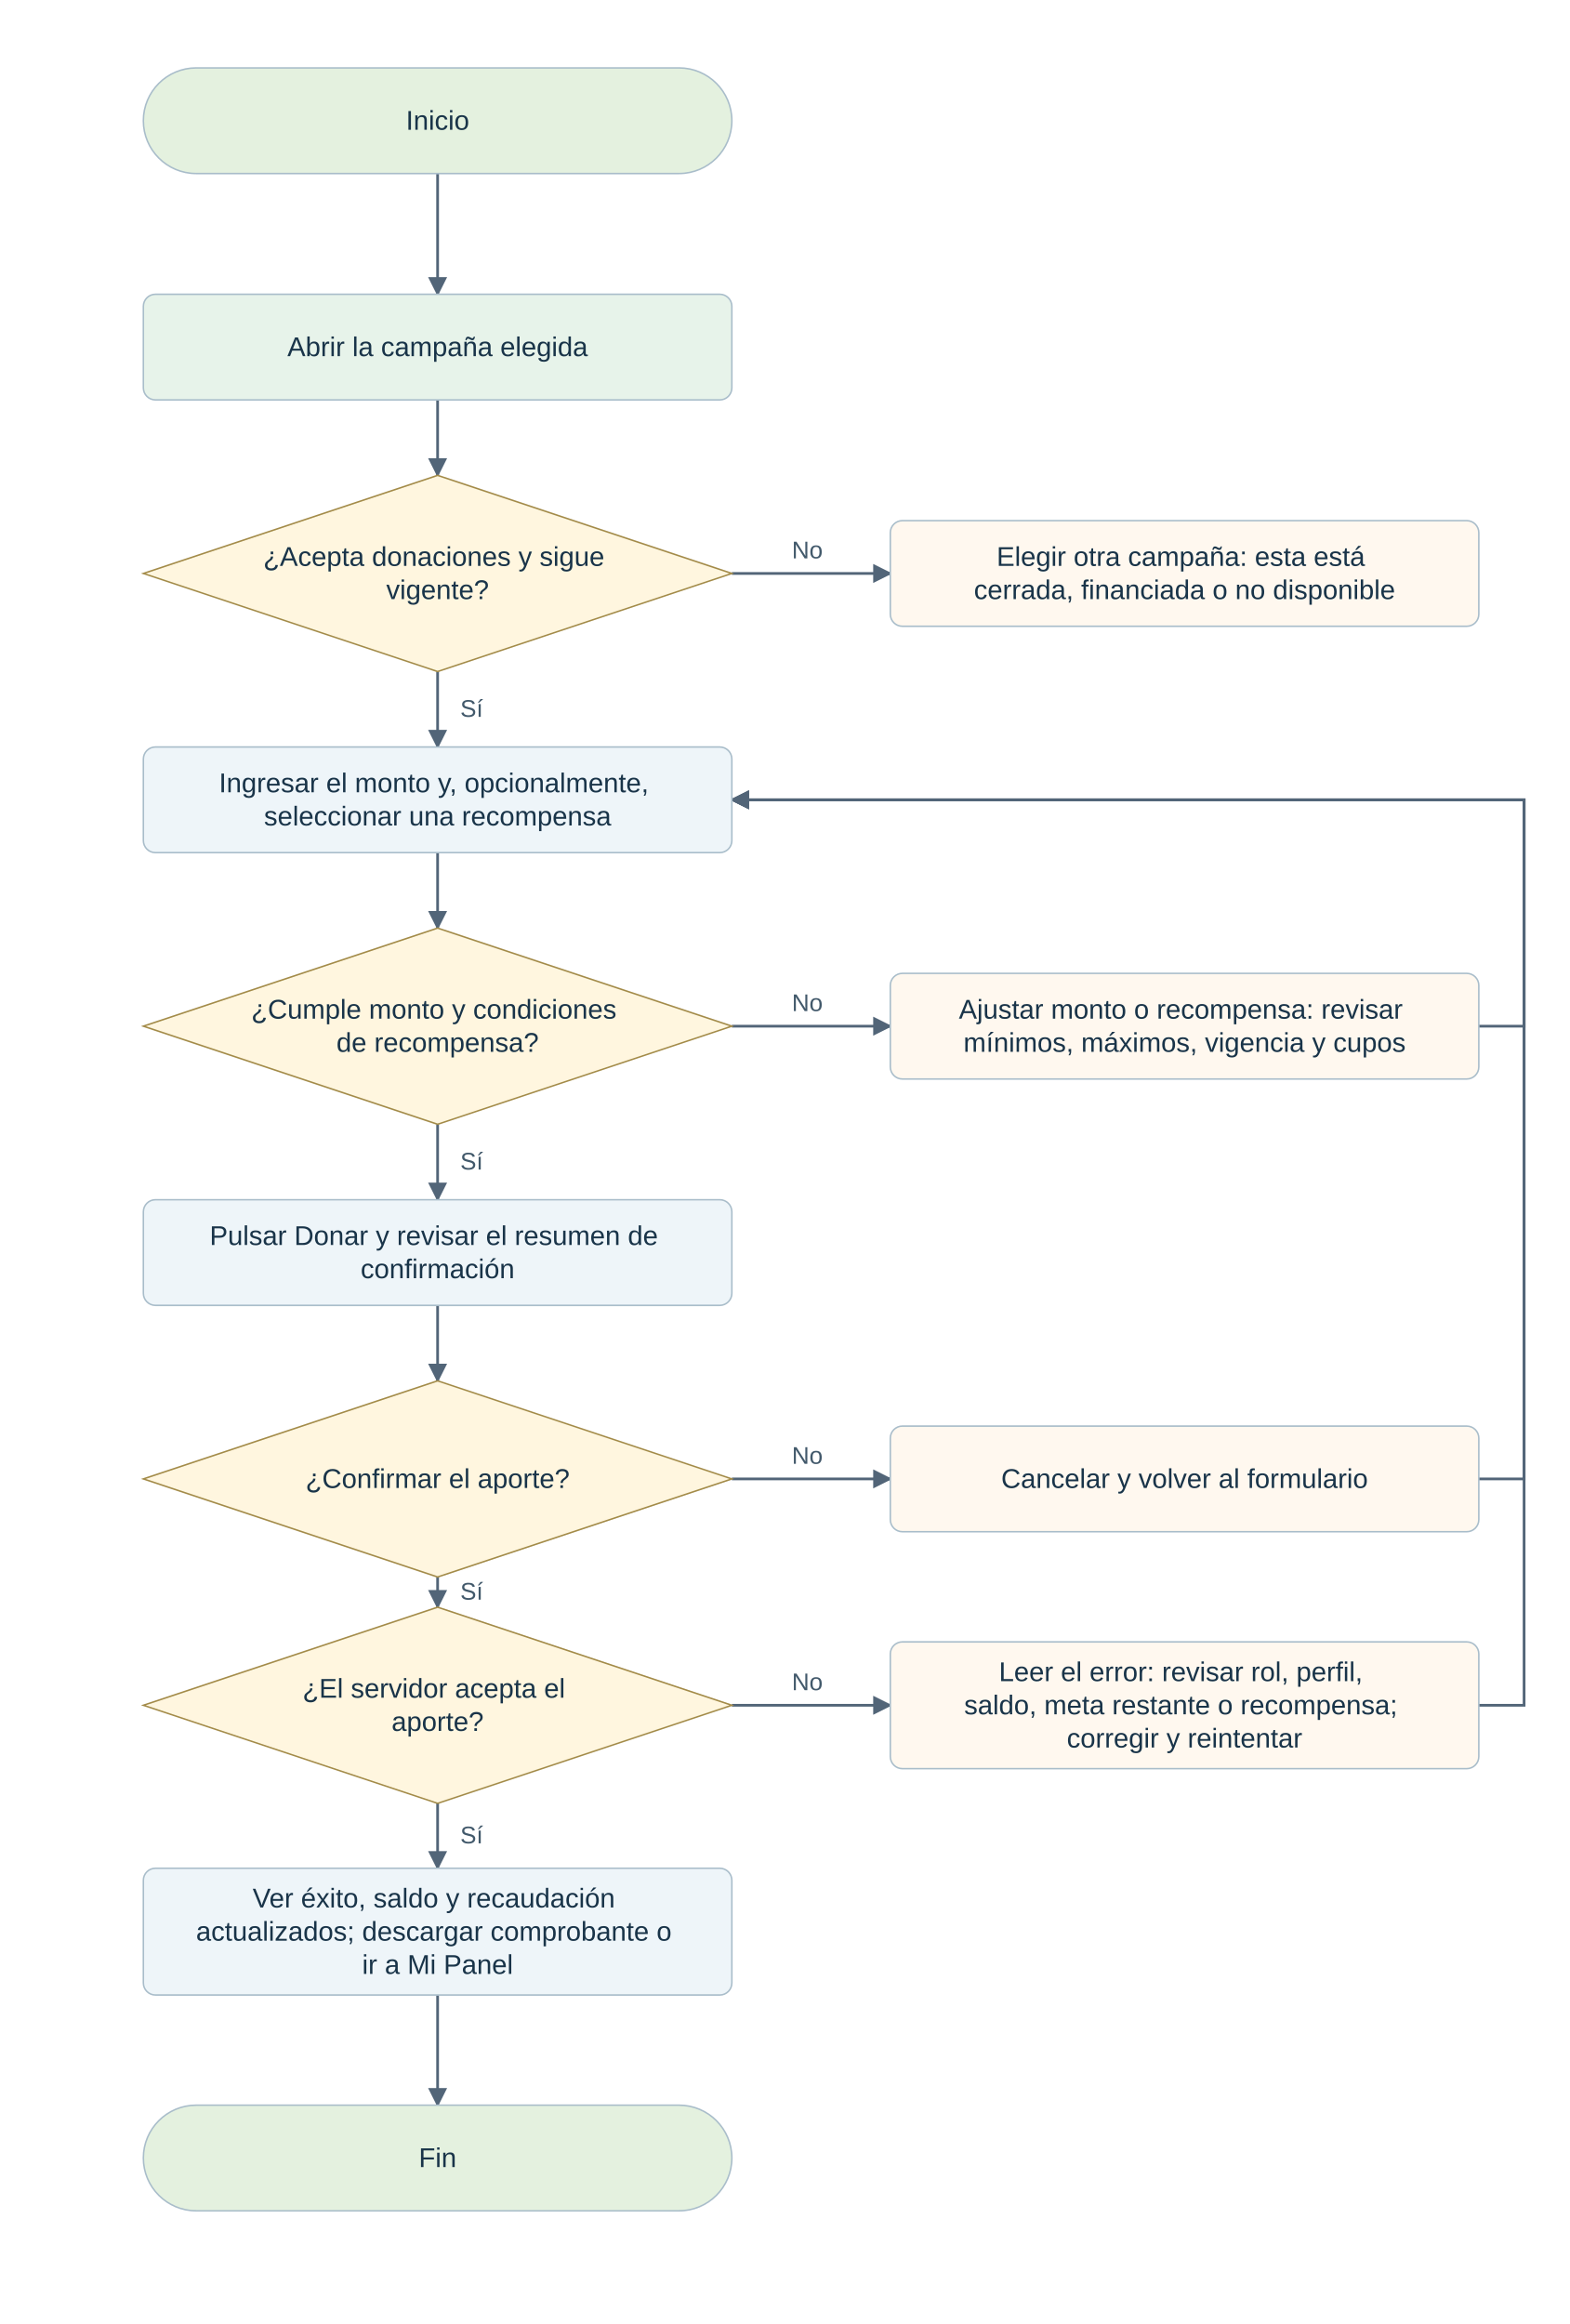
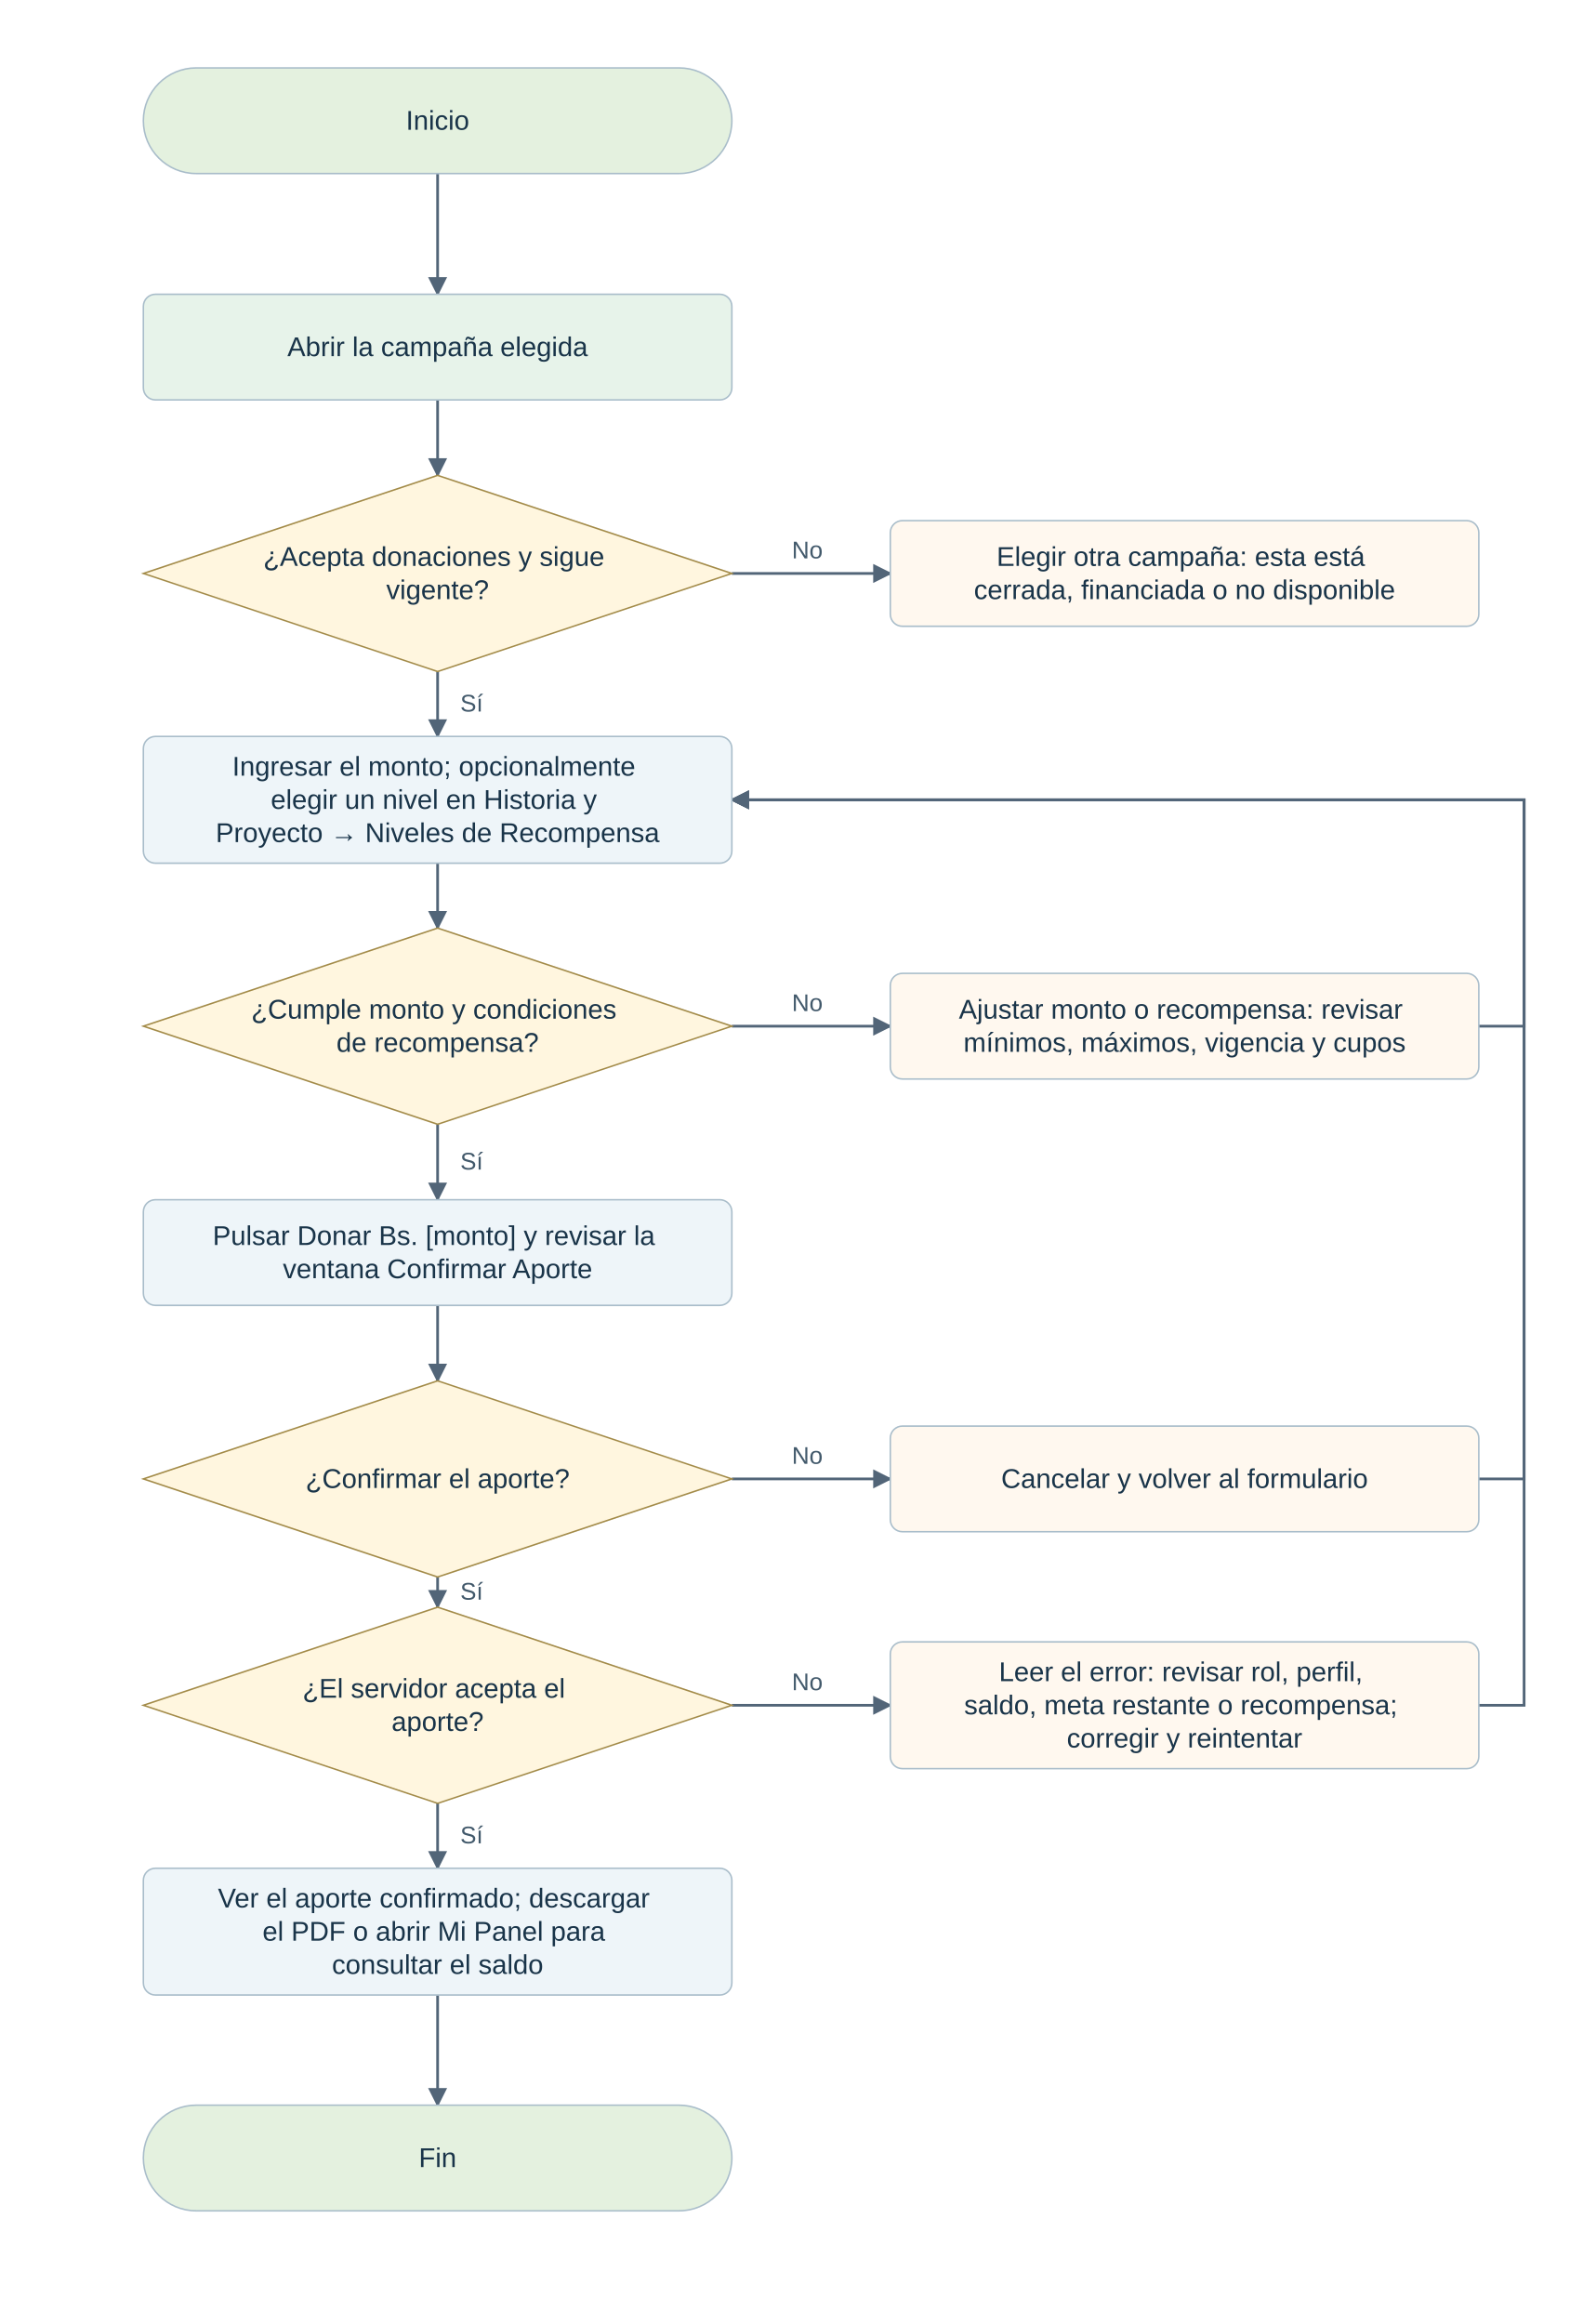
<svg xmlns="http://www.w3.org/2000/svg" viewBox="0 0 1040 1540" role="img" aria-labelledby="title desc">
  <defs>
    <marker id="arrow" viewBox="0 0 10 10" refX="9" refY="5" markerWidth="7" markerHeight="7" orient="auto-start-reverse">
      <path d="M 0 0 L 10 5 L 0 10 z" fill="#526578" />
    </marker>
  </defs>
  <style>text{font-family:Arial,sans-serif;fill:#193449;font-size:18px} .label{font-size:16px;fill:#42596b} .edge{fill:none;stroke:#526578;stroke-width:1.8;marker-end:url(#arrow)} a:hover rect,a:hover polygon{stroke:#176941;stroke-width:3}</style>
  <path class="edge" d="M 290 115.0 V 195.0" />
  <path class="edge" d="M 290 265.0 V 315.0" />
-   <path class="edge" d="M 290 445.0 V 495.0" />
-   <text class="label" x="305" y="475.0">Sí</text>
+   <path class="edge" d="M 290 445.0 V 488.0" />
+   <text class="label" x="305" y="471.5">Sí</text>
  <path class="edge" d="M 485 380 H 590" />
  <text class="label" x="535" y="370" text-anchor="middle">No</text>
  <a href="../index.html#V01" aria-label="Ir a V01">
    <rect x="590.0" y="345.0" width="390" height="70" rx="8" fill="#fff8ef" stroke="#a9bdca" />
    <text x="785" y="375" text-anchor="middle">
      <tspan x="785" dy="0">Elegir otra campaña: esta está</tspan>
      <tspan x="785" dy="22">cerrada, financiada o no disponible</tspan>
    </text>
  </a>
-   <path class="edge" d="M 290 565.0 V 615.0" />
+   <path class="edge" d="M 290 572.0 V 615.0" />
  <path class="edge" d="M 290 745.0 V 795.0" />
  <text class="label" x="305" y="775.0">Sí</text>
  <path class="edge" d="M 485 680 H 590" />
  <text class="label" x="535" y="670" text-anchor="middle">No</text>
  <path class="edge" d="M 980 680 H 1010 V 530 H 485" />
  <rect x="590.0" y="645.0" width="390" height="70" rx="8" fill="#fff8ef" stroke="#a9bdca" />
  <text x="785" y="675" text-anchor="middle">
    <tspan x="785" dy="0">Ajustar monto o recompensa: revisar</tspan>
    <tspan x="785" dy="22">mínimos, máximos, vigencia y cupos</tspan>
  </text>
  <path class="edge" d="M 290 865.0 V 915.0" />
  <path class="edge" d="M 290 1045.0 V 1065.0" />
  <text class="label" x="305" y="1060.0">Sí</text>
  <path class="edge" d="M 485 980 H 590" />
  <text class="label" x="535" y="970" text-anchor="middle">No</text>
  <path class="edge" d="M 980 980 H 1010 V 530 H 485" />
  <rect x="590.0" y="945.0" width="390" height="70" rx="8" fill="#fff8ef" stroke="#a9bdca" />
  <text x="785" y="986" text-anchor="middle">
    <tspan x="785" dy="0">Cancelar y volver al formulario</tspan>
  </text>
  <path class="edge" d="M 290 1195.0 V 1238.0" />
  <text class="label" x="305" y="1221.5">Sí</text>
  <path class="edge" d="M 485 1130 H 590" />
  <text class="label" x="535" y="1120" text-anchor="middle">No</text>
  <path class="edge" d="M 980 1130 H 1010 V 530 H 485" />
  <rect x="590.0" y="1088.0" width="390" height="84" rx="8" fill="#fff8ef" stroke="#a9bdca" />
  <text x="785" y="1114" text-anchor="middle">
    <tspan x="785" dy="0">Leer el error: revisar rol, perfil,</tspan>
    <tspan x="785" dy="22">saldo, meta restante o recompensa;</tspan>
    <tspan x="785" dy="22">corregir y reintentar</tspan>
  </text>
  <path class="edge" d="M 290 1322.0 V 1395.0" />
  <rect x="95.0" y="45.0" width="390" height="70" rx="35" fill="#e4f1df" stroke="#a9bdca" />
  <text x="290" y="86" text-anchor="middle">
    <tspan x="290" dy="0">Inicio</tspan>
  </text>
  <a href="../index.html#V02" aria-label="Ir a V02">
    <rect x="95.0" y="195.0" width="390" height="70" rx="8" fill="#e7f3ea" stroke="#a9bdca" />
    <text x="290" y="236" text-anchor="middle">
      <tspan x="290" dy="0">Abrir la campaña elegida</tspan>
    </text>
  </a>
  <polygon points="290,315.0 485.0,380 290,445.0 95.0,380" fill="#fff6df" stroke="#a38b49" />
  <text x="290" y="375" text-anchor="middle">
    <tspan x="290" dy="0">¿Acepta donaciones y sigue</tspan>
    <tspan x="290" dy="22">vigente?</tspan>
  </text>
-   <rect x="95.0" y="495.0" width="390" height="70" rx="8" fill="#eef5f9" stroke="#a9bdca" />
-   <text x="290" y="525" text-anchor="middle">
-     <tspan x="290" dy="0">Ingresar el monto y, opcionalmente,</tspan>
-     <tspan x="290" dy="22">seleccionar una recompensa</tspan>
+   <rect x="95.0" y="488.0" width="390" height="84" rx="8" fill="#eef5f9" stroke="#a9bdca" />
+   <text x="290" y="514" text-anchor="middle">
+     <tspan x="290" dy="0">Ingresar el monto; opcionalmente</tspan>
+     <tspan x="290" dy="22">elegir un nivel en Historia y</tspan>
+     <tspan x="290" dy="22">Proyecto → Niveles de Recompensa</tspan>
  </text>
  <polygon points="290,615.0 485.0,680 290,745.0 95.0,680" fill="#fff6df" stroke="#a38b49" />
  <text x="290" y="675" text-anchor="middle">
    <tspan x="290" dy="0">¿Cumple monto y condiciones</tspan>
    <tspan x="290" dy="22">de recompensa?</tspan>
  </text>
  <rect x="95.0" y="795.0" width="390" height="70" rx="8" fill="#eef5f9" stroke="#a9bdca" />
  <text x="290" y="825" text-anchor="middle">
-     <tspan x="290" dy="0">Pulsar Donar y revisar el resumen de</tspan>
-     <tspan x="290" dy="22">confirmación</tspan>
+     <tspan x="290" dy="0">Pulsar Donar Bs. [monto] y revisar la</tspan>
+     <tspan x="290" dy="22">ventana Confirmar Aporte</tspan>
  </text>
  <polygon points="290,915.0 485.0,980 290,1045.0 95.0,980" fill="#fff6df" stroke="#a38b49" />
  <text x="290" y="986" text-anchor="middle">
    <tspan x="290" dy="0">¿Confirmar el aporte?</tspan>
  </text>
  <polygon points="290,1065.0 485.0,1130 290,1195.0 95.0,1130" fill="#fff6df" stroke="#a38b49" />
  <text x="290" y="1125" text-anchor="middle">
    <tspan x="290" dy="0">¿El servidor acepta el</tspan>
    <tspan x="290" dy="22">aporte?</tspan>
  </text>
  <rect x="95.0" y="1238.0" width="390" height="84" rx="8" fill="#eef5f9" stroke="#a9bdca" />
  <text x="290" y="1264" text-anchor="middle">
-     <tspan x="290" dy="0">Ver éxito, saldo y recaudación</tspan>
-     <tspan x="290" dy="22">actualizados; descargar comprobante o</tspan>
-     <tspan x="290" dy="22">ir a Mi Panel</tspan>
+     <tspan x="290" dy="0">Ver el aporte confirmado; descargar</tspan>
+     <tspan x="290" dy="22">el PDF o abrir Mi Panel para</tspan>
+     <tspan x="290" dy="22">consultar el saldo</tspan>
  </text>
  <rect x="95.0" y="1395.0" width="390" height="70" rx="35" fill="#e4f1df" stroke="#a9bdca" />
  <text x="290" y="1436" text-anchor="middle">
    <tspan x="290" dy="0">Fin</tspan>
  </text>
</svg>
